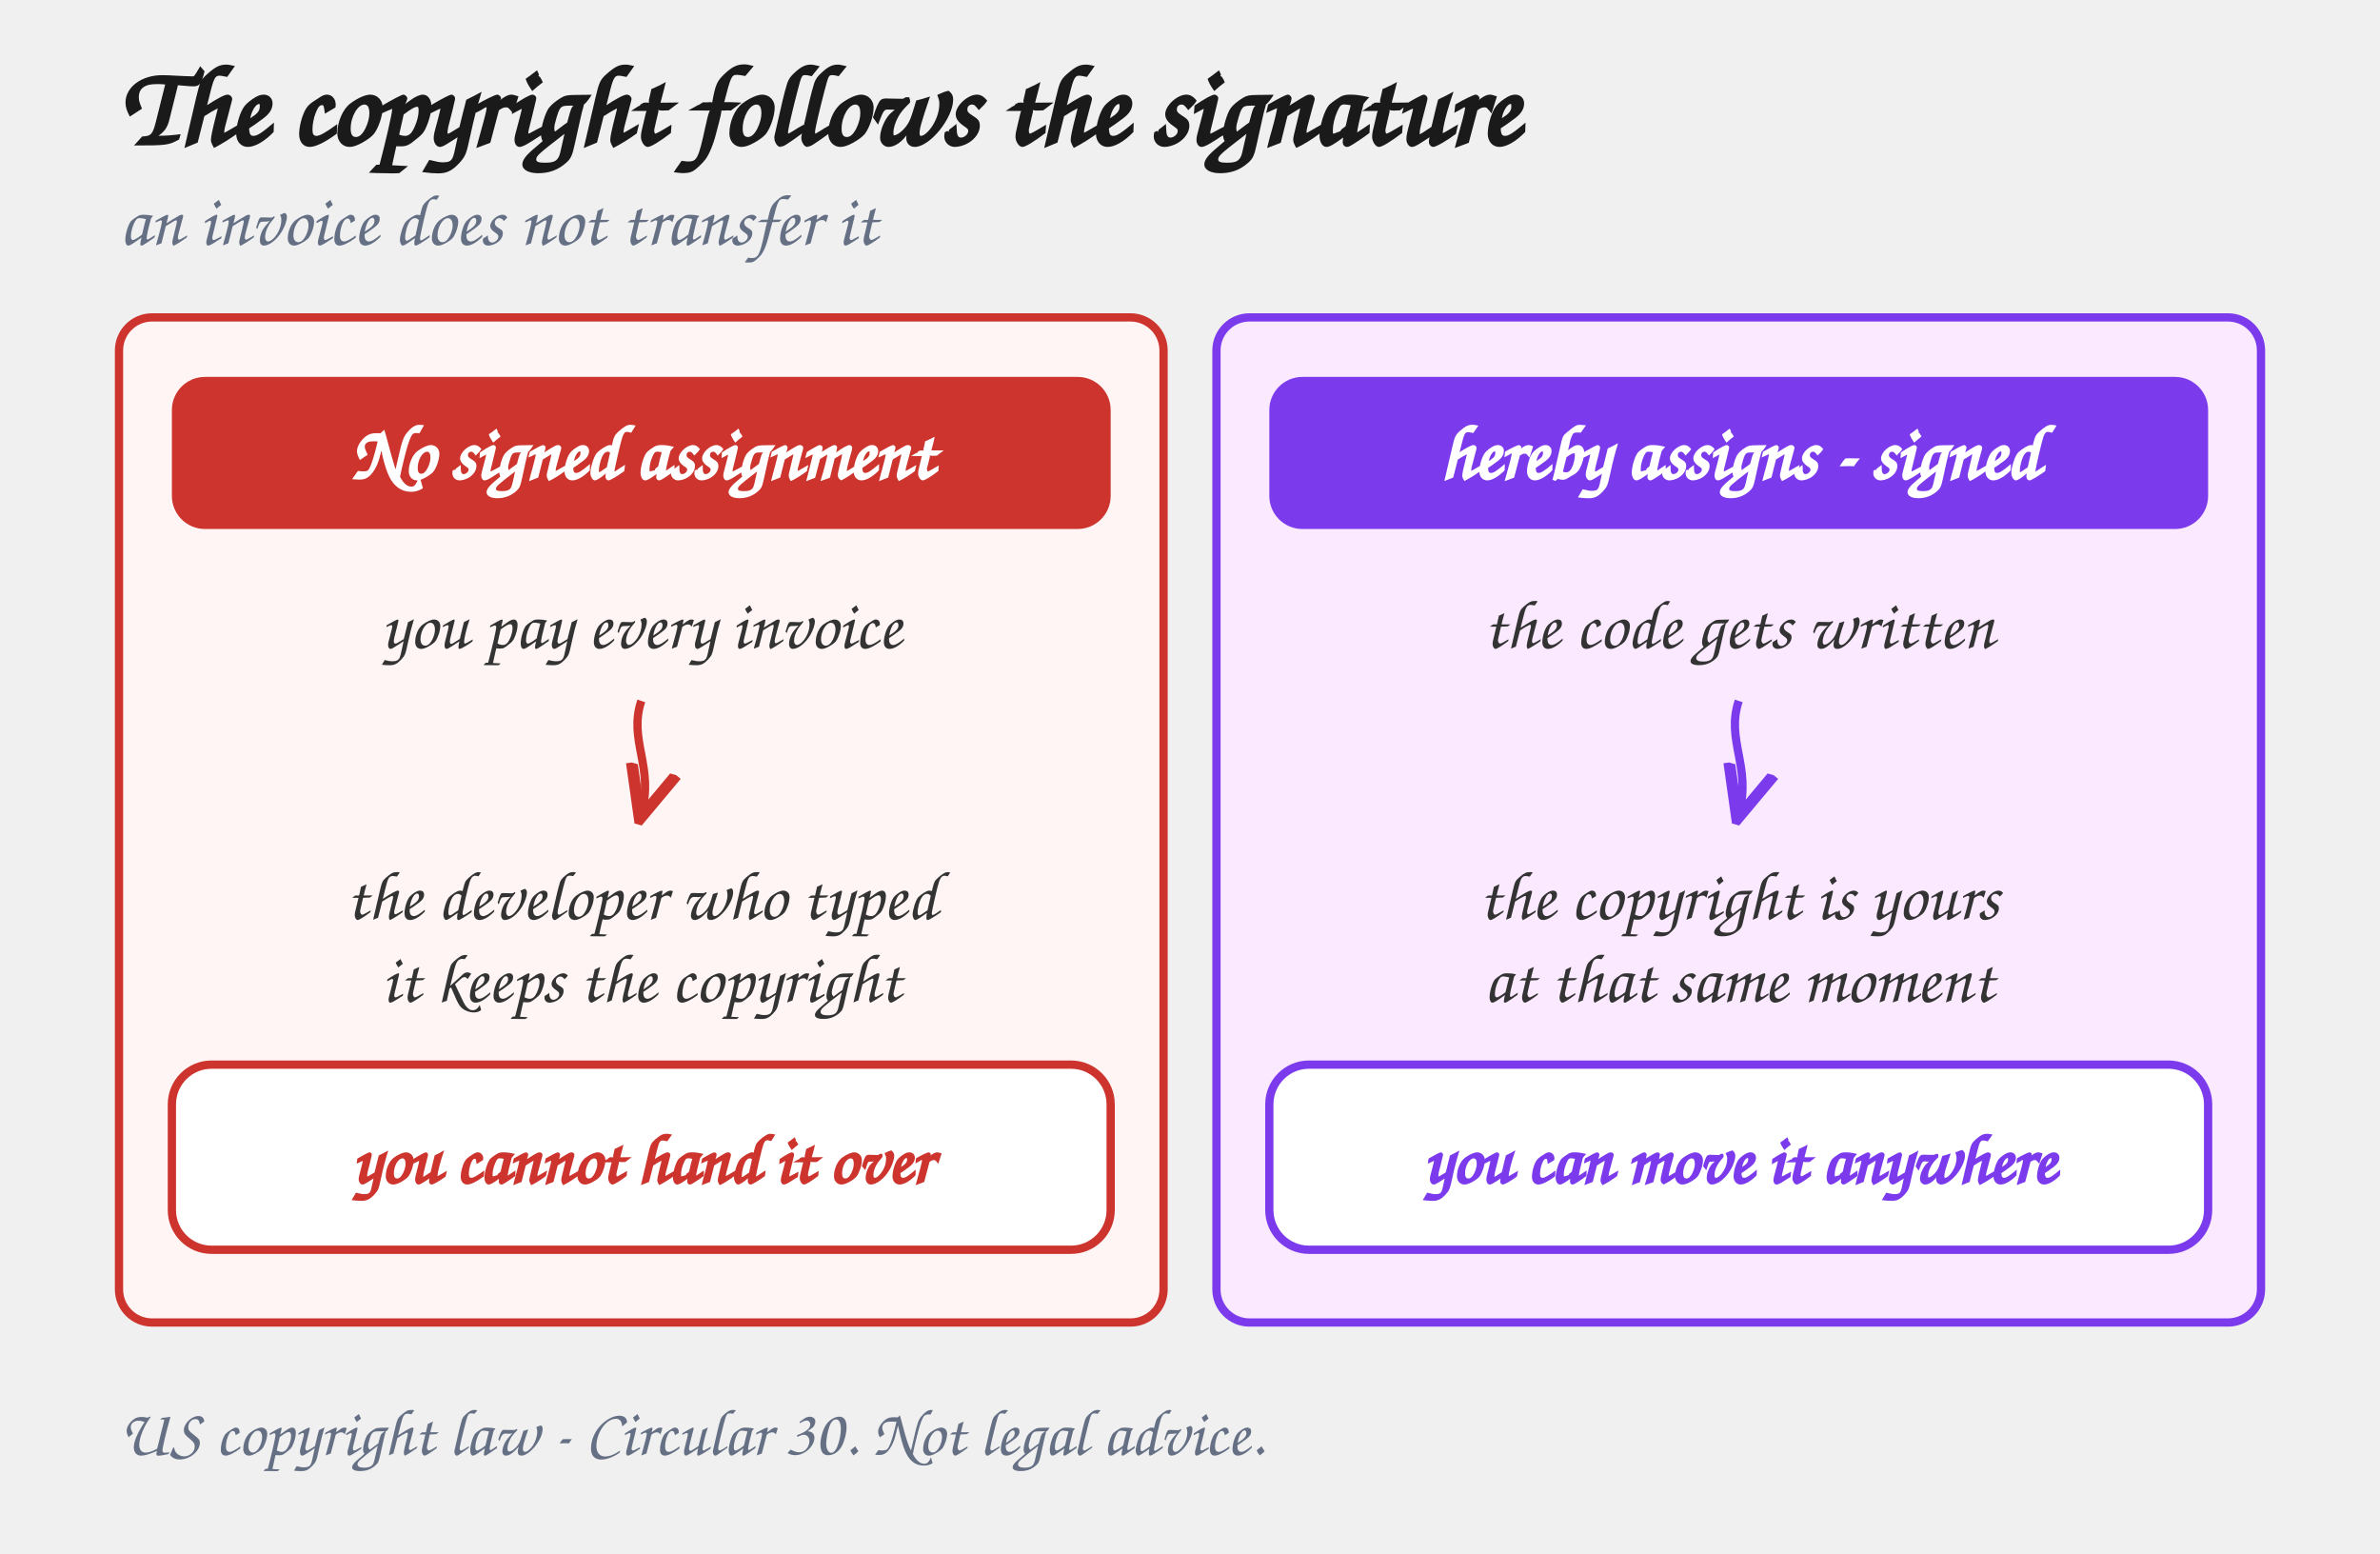
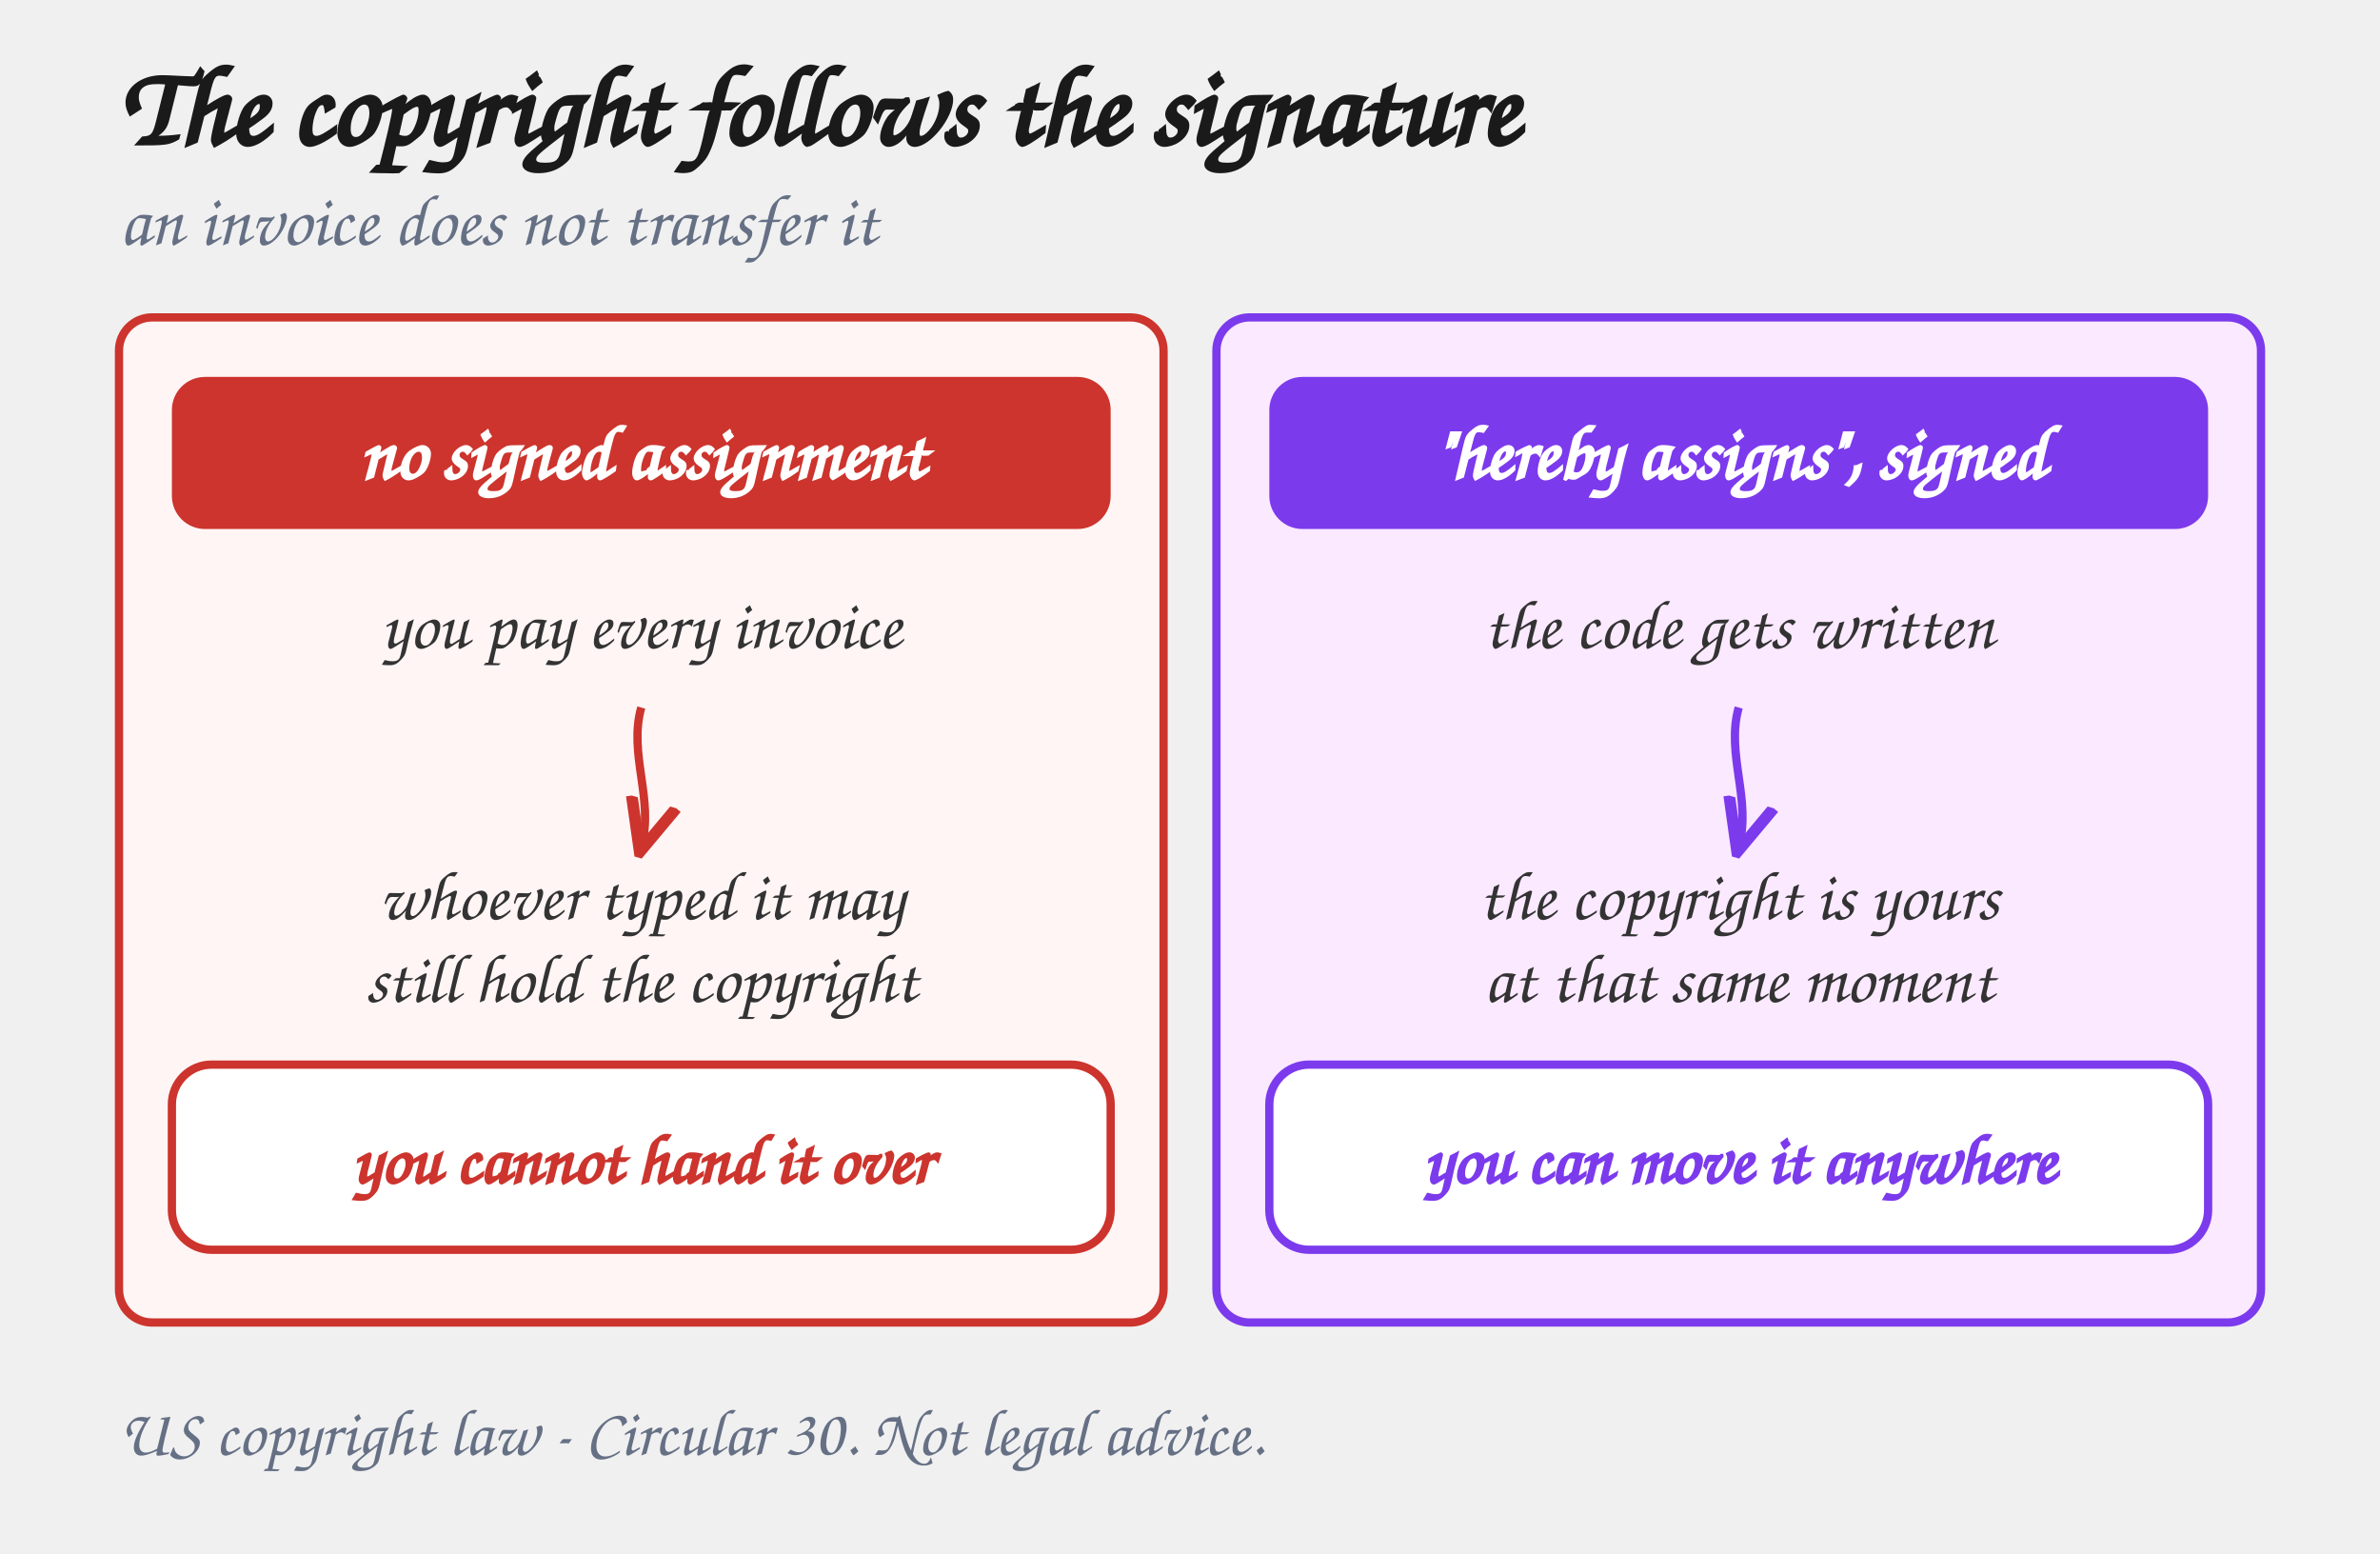
<svg xmlns="http://www.w3.org/2000/svg" viewBox="0 0 720 470" role="img" aria-labelledby="avd-title">
  <defs>
    <marker id="avd-r" viewBox="0 0 10 10" refX="8" refY="5" markerWidth="7" markerHeight="7" orient="auto-start-reverse">
      <path d="M 0 1 L 9 5 L 0 9" fill="none" stroke="#cc342d" stroke-width="2" />
    </marker>
    <marker id="avd-p" viewBox="0 0 10 10" refX="8" refY="5" markerWidth="7" markerHeight="7" orient="auto-start-reverse">
      <path d="M 0 1 L 9 5 L 0 9" fill="none" stroke="#7c3aed" stroke-width="2" />
    </marker>
  </defs>
  <style>
    .h { font-family: "Caveat", "Patrick Hand", "Comic Sans MS", cursive; }
    .title { font-size: 34px; font-weight: 700; fill: #1a1a1a; }
    .sub { font-size: 22px; fill: #667085; }
    .head { font-size: 23px; font-weight: 700; fill: #ffffff; }
    .step { font-size: 21px; fill: #333333; }
    .outr { font-size: 21px; font-weight: 700; fill: #cc342d; }
    .outp { font-size: 21px; font-weight: 700; fill: #7c3aed; }
    .basis { font-size: 20px; fill: #667085; }
  </style>
  <text class="h title" x="36" y="44">The copyright follows the signature</text>
  <text class="h sub" x="36" y="74">an invoice does not transfer it</text>
  <rect x="36" y="96" width="316" height="304" rx="10" fill="#fff5f5" stroke="#cc342d" stroke-width="2.5" />
  <rect x="52" y="114" width="284" height="46" rx="10" fill="#cc342d" />
-   <text class="h head" x="194" y="145" text-anchor="middle">No signed assignment</text>
+   <text class="h head" x="194" y="145" text-anchor="middle">no signed assignment</text>
  <text class="h step" x="194" y="196" text-anchor="middle">you pay every invoice</text>
-   <path d="M 194 212 C 190 224, 198 232, 194 246" fill="none" stroke="#cc342d" stroke-width="2.5" marker-end="url(#avd-r)" />
-   <text class="h step" x="194" y="278" text-anchor="middle">the developer who typed</text>
-   <text class="h step" x="194" y="303" text-anchor="middle">it keeps the copyright</text>
+   <path d="M 194 214 C 190 228, 198 242, 194 256" fill="none" stroke="#cc342d" stroke-width="2.5" marker-end="url(#avd-r)" />
+   <text class="h step" x="194" y="278" text-anchor="middle">whoever typed it may</text>
+   <text class="h step" x="194" y="303" text-anchor="middle">still hold the copyright</text>
  <rect x="52" y="322" width="284" height="56" rx="12" fill="#ffffff" stroke="#cc342d" stroke-width="2.5" />
  <text class="h outr" x="194" y="358" text-anchor="middle">you cannot hand it over</text>
  <rect x="368" y="96" width="316" height="304" rx="10" fill="#fbe9ff" stroke="#7c3aed" stroke-width="2.5" />
  <rect x="384" y="114" width="284" height="46" rx="10" fill="#7c3aed" />
-   <text class="h head" x="526" y="145" text-anchor="middle">hereby assigns - signed</text>
+   <text class="h head" x="526" y="145" text-anchor="middle">"hereby assigns", signed</text>
  <text class="h step" x="526" y="196" text-anchor="middle">the code gets written</text>
-   <path d="M 526 212 C 522 224, 530 232, 526 246" fill="none" stroke="#7c3aed" stroke-width="2.5" marker-end="url(#avd-p)" />
+   <path d="M 526 214 C 522 228, 530 242, 526 256" fill="none" stroke="#7c3aed" stroke-width="2.5" marker-end="url(#avd-p)" />
  <text class="h step" x="526" y="278" text-anchor="middle">the copyright is yours</text>
  <text class="h step" x="526" y="303" text-anchor="middle">at that same moment</text>
  <rect x="384" y="322" width="284" height="56" rx="12" fill="#ffffff" stroke="#7c3aed" stroke-width="2.5" />
  <text class="h outp" x="526" y="358" text-anchor="middle">you can move it anywhere</text>
  <text class="h basis" x="36" y="440">US copyright law - Circular 30. Not legal advice.</text>
</svg>
